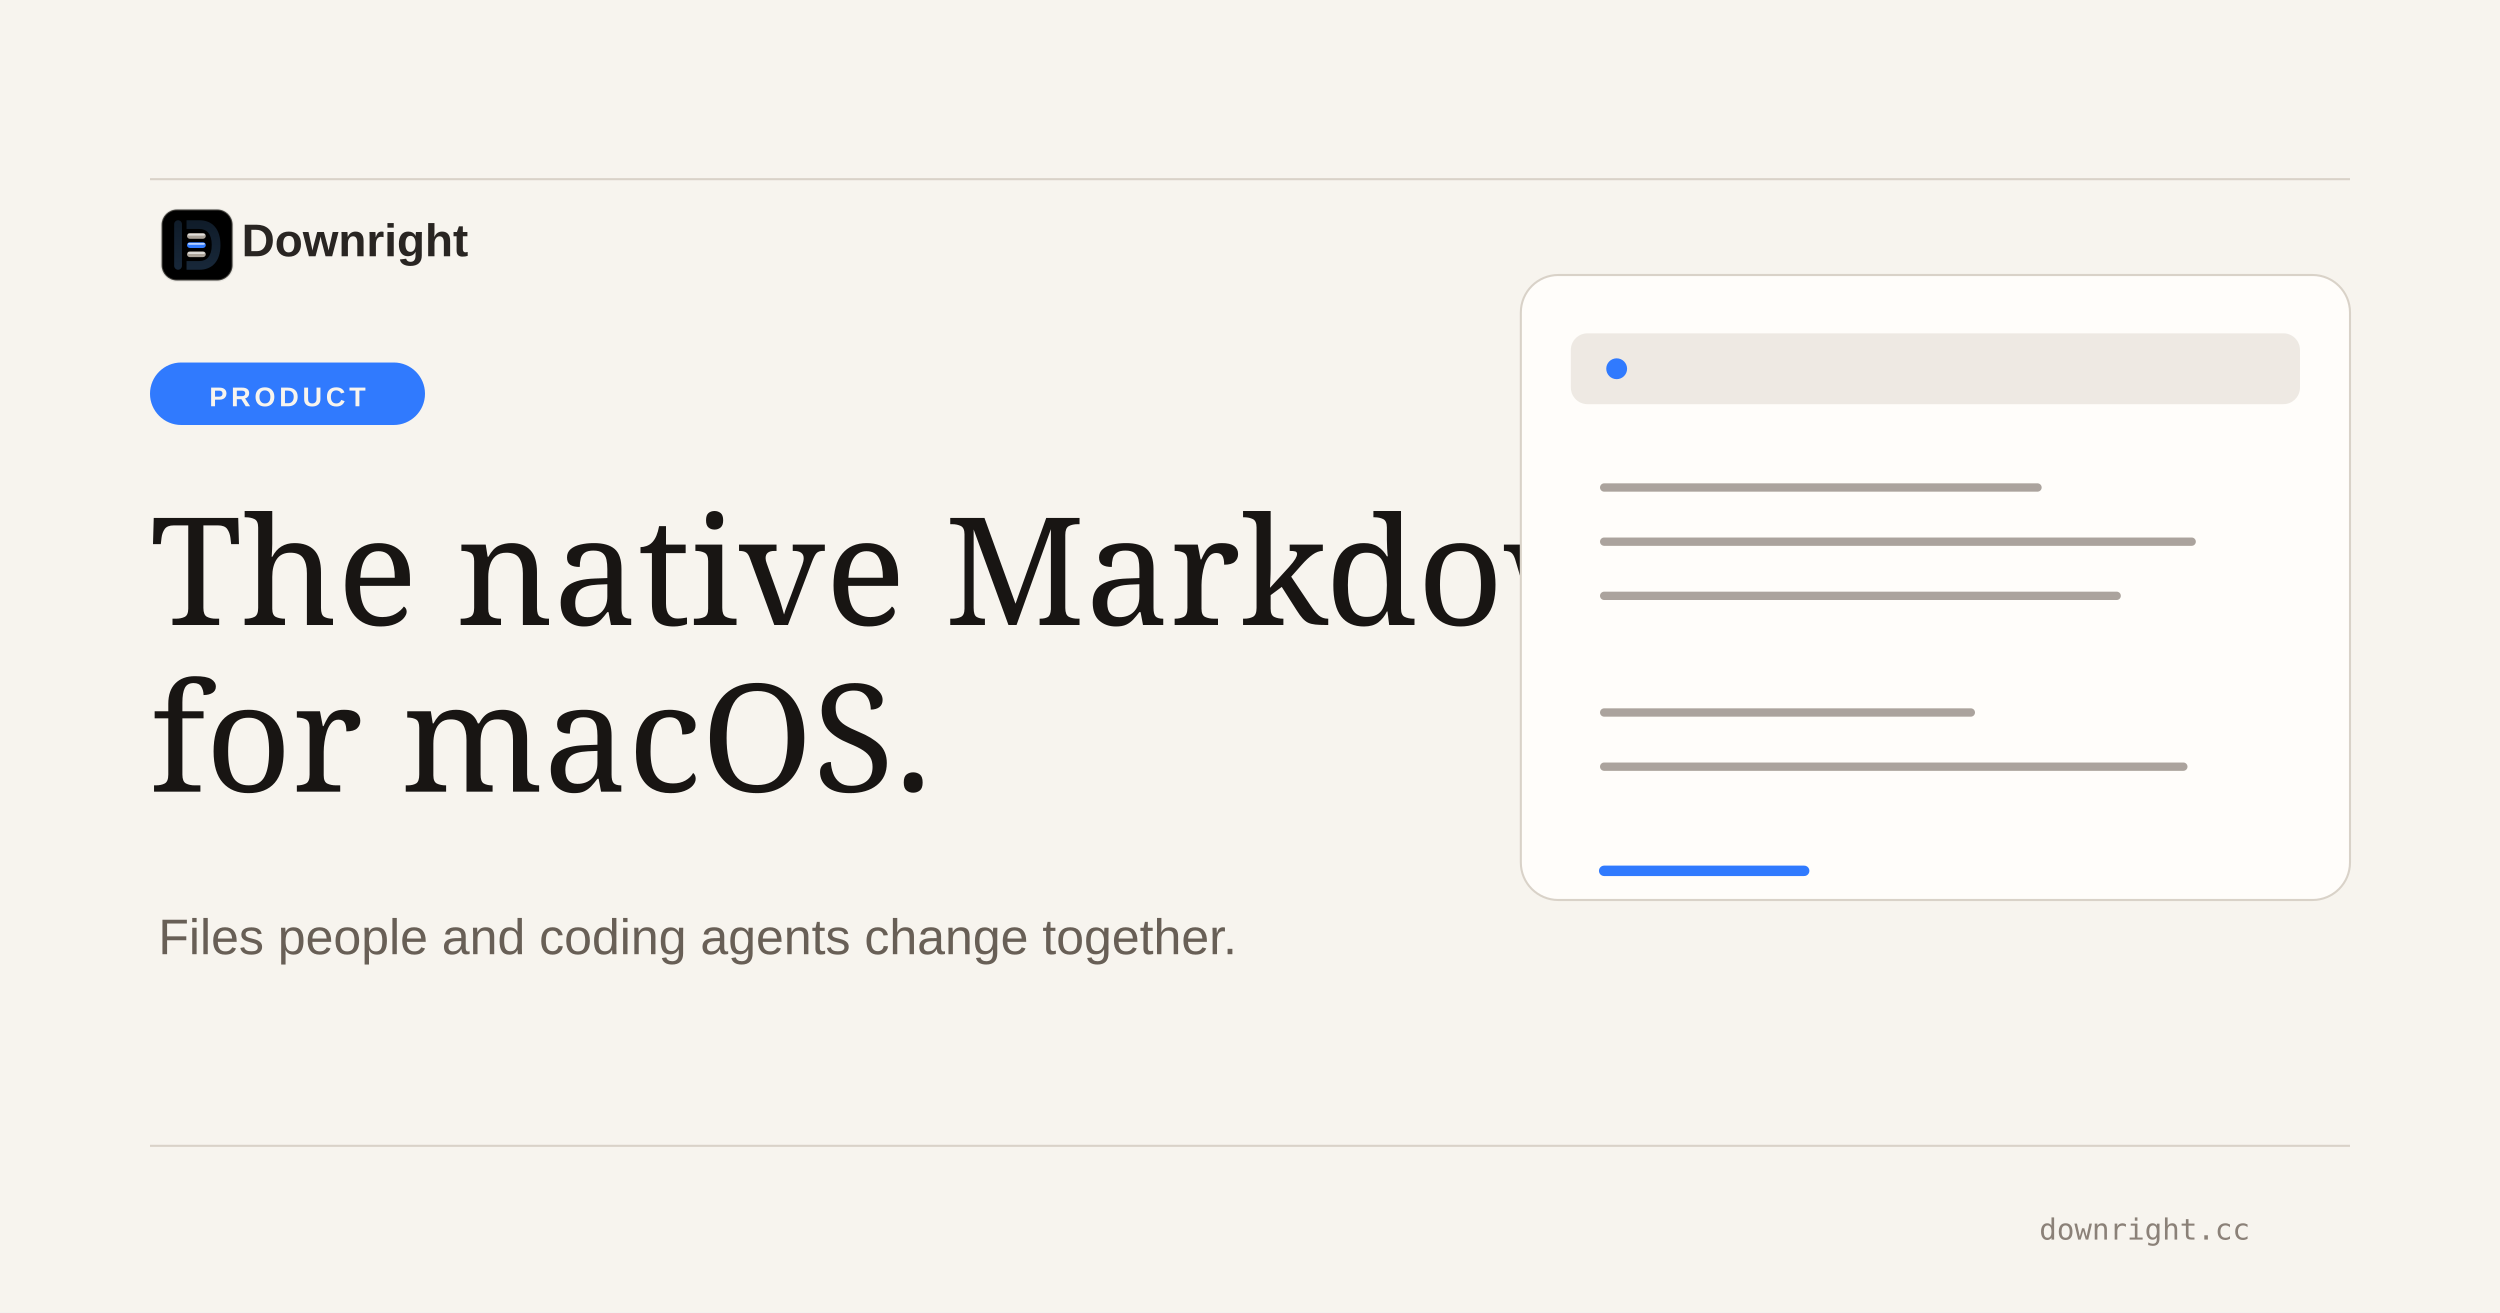
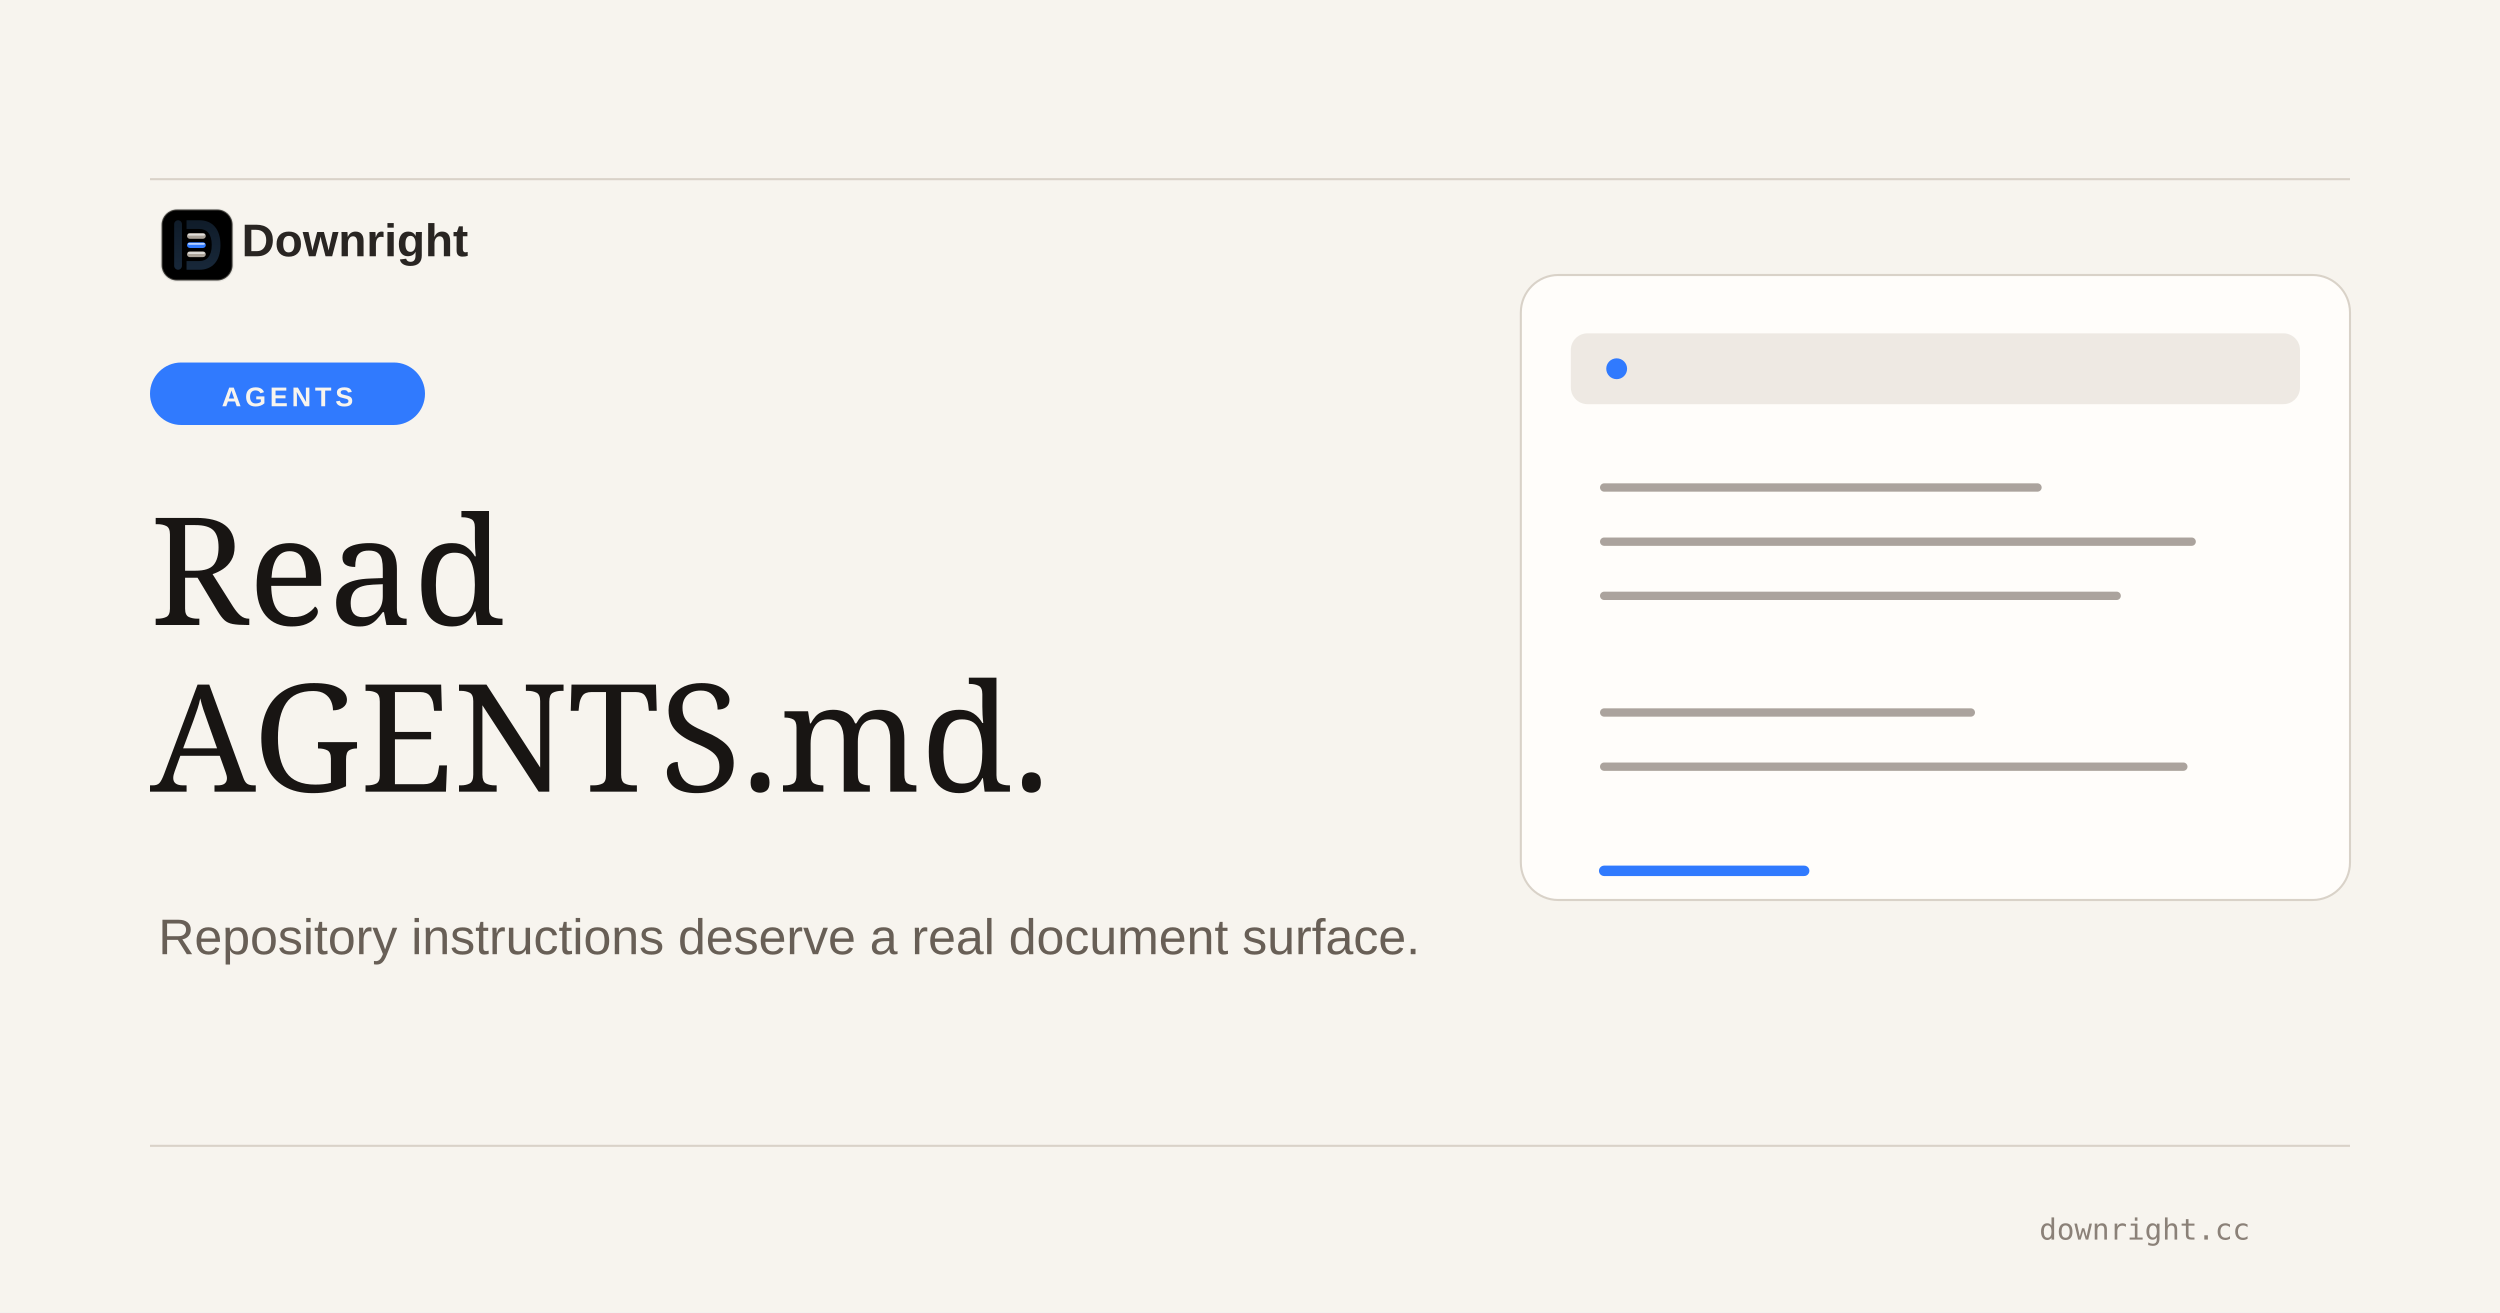
<svg xmlns="http://www.w3.org/2000/svg" width="1200" height="630" viewBox="0 0 1200 630">
  <rect width="1200" height="630" fill="#f7f4ee" />
  <path d="M72 86h1056M72 550h1056" stroke="#d9d2c8" />
  <g transform="translate(77 100) scale(1.1)">
    <defs>
      <linearGradient id="fav-tile" x1="16" y1="0" x2="16" y2="32" gradientUnits="userSpaceOnUse">
        <stop offset="0%" stop-color="#f8f5ee" />
        <stop offset="100%" stop-color="#e3ded5" />
      </linearGradient>
      <linearGradient id="fav-groove" x1="16" y1="4" x2="16" y2="28" gradientUnits="userSpaceOnUse">
        <stop offset="0%" stop-color="#0f1b28" />
        <stop offset="100%" stop-color="#18283a" />
      </linearGradient>
    </defs>
    <style>
    .fav-accent { fill: #307afe; }
    @media (prefers-color-scheme: dark) {
      .fav-accent { fill: #6ea8ff; }
    }
  </style>
    <rect width="32" height="32" rx="7.2" fill="url(#fav-tile)" />
    <rect x="0.5" y="0.5" width="31" height="31" rx="6.7" stroke="#ffffff" stroke-opacity="0.95" stroke-width="0.9" />
    <rect x="0.5" y="0.5" width="31" height="31" rx="6.7" stroke="#c4bcaf" stroke-opacity="0.35" stroke-width="0.9" />
    <rect x="6" y="5.2" width="3.4" height="21.6" rx="1.7" fill="url(#fav-groove)" />
    <path d="M11.4 5.2h5.6c5.5 0 9.2 3.6 9.2 10.8s-3.7 10.8-9.2 10.8h-5.6v-3.8h5.6c3.2 0 5.4-2.1 5.4-7s-2.2-7-5.4-7h-5.6V5.2Z" fill="url(#fav-groove)" />
    <rect x="11.6" y="10.8" width="8.2" height="2.5" rx="1.25" fill="#aba399" />
    <rect x="12" y="11.1" width="7.4" height="0.8" rx="0.4" fill="#ffffff" fill-opacity="0.65" />
    <rect class="fav-accent" x="11.6" y="14.8" width="8.2" height="2.5" rx="1.25" />
    <rect x="12" y="15.1" width="7.4" height="0.8" rx="0.4" fill="#ffffff" fill-opacity="0.65" />
    <rect x="11.6" y="18.8" width="8.2" height="2.5" rx="1.25" fill="#aba399" />
    <rect x="12" y="19.1" width="7.4" height="0.8" rx="0.4" fill="#ffffff" fill-opacity="0.65" />
  </g>
  <text x="116" y="123" fill="#292522" font-family="Arial,sans-serif" font-size="22" font-weight="700">Downright</text>
  <rect x="72" y="174" width="132" height="30" rx="15" fill="#307afe" />
-   <text x="138" y="195" fill="#f7f4ee" font-family="Arial,sans-serif" font-size="13" font-weight="700" text-anchor="middle" letter-spacing="1.8">PRODUCT</text>
-   <text x="72" y="300" fill="#181513" font-family="Georgia,serif" font-size="72">The native Markdown app</text>
-   <text x="72" y="380" fill="#181513" font-family="Georgia,serif" font-size="72">for macOS.</text>
-   <text x="76" y="458" fill="#685f56" font-family="Arial,sans-serif" font-size="24">Files people and coding agents change together.</text>
+   <text x="138" y="195" fill="#f7f4ee" font-family="Arial,sans-serif" font-size="13" font-weight="700" text-anchor="middle" letter-spacing="1.8">AGENTS</text>
+   <text x="72" y="300" fill="#181513" font-family="Georgia,serif" font-size="72">Read</text>
+   <text x="72" y="380" fill="#181513" font-family="Georgia,serif" font-size="72">AGENTS.md.</text>
+   <text x="76" y="458" fill="#685f56" font-family="Arial,sans-serif" font-size="24">Repository instructions deserve a real document surface.</text>
  <rect x="730" y="132" width="398" height="300" rx="18" fill="#fffdfa" stroke="#d9d2c8" />
  <rect x="754" y="160" width="350" height="34" rx="8" fill="#d9d2c8" opacity=".46" />
  <circle cx="776" cy="177" r="5" fill="#307afe" />
  <path d="M770 234h208M770 260h282M770 286h246M770 342h176M770 368h278" stroke="#8b8178" stroke-width="4" stroke-linecap="round" opacity=".72" />
  <path d="M770 418h96" stroke="#307afe" stroke-width="5" stroke-linecap="round" />
  <text x="1080" y="595" fill="#8b8178" font-family="monospace" font-size="14" text-anchor="end">downright.cc</text>
</svg>
